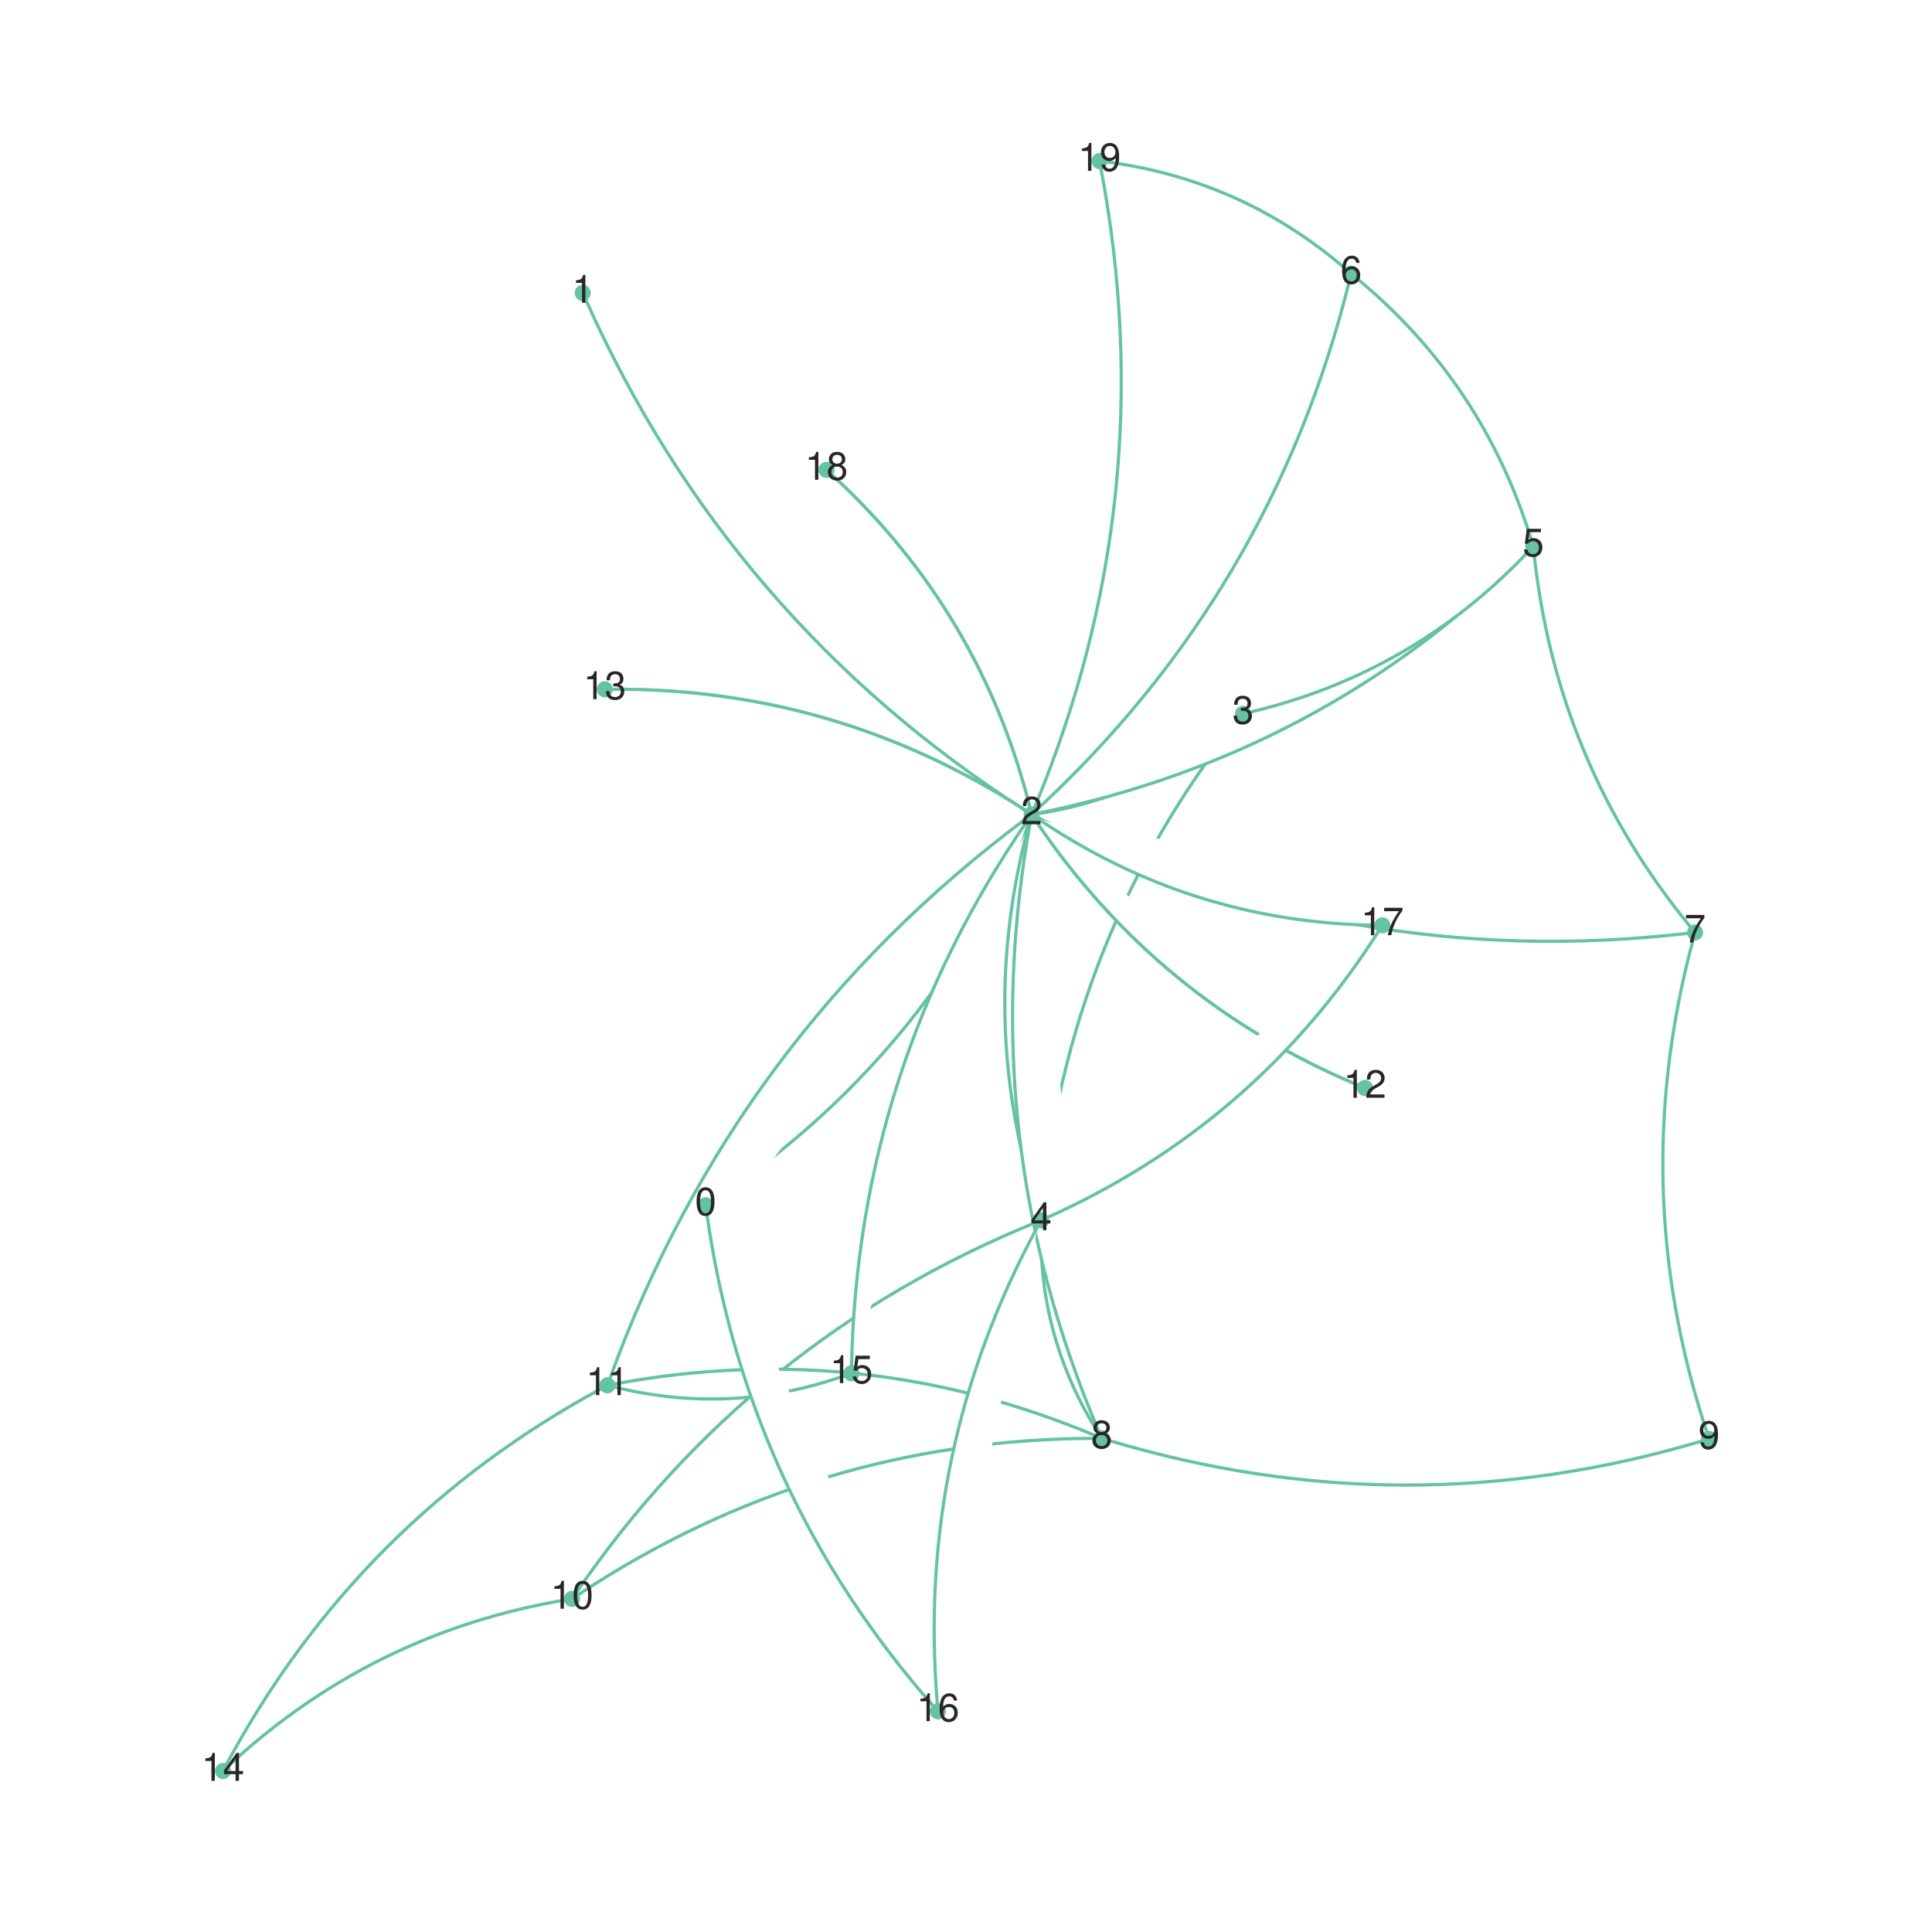
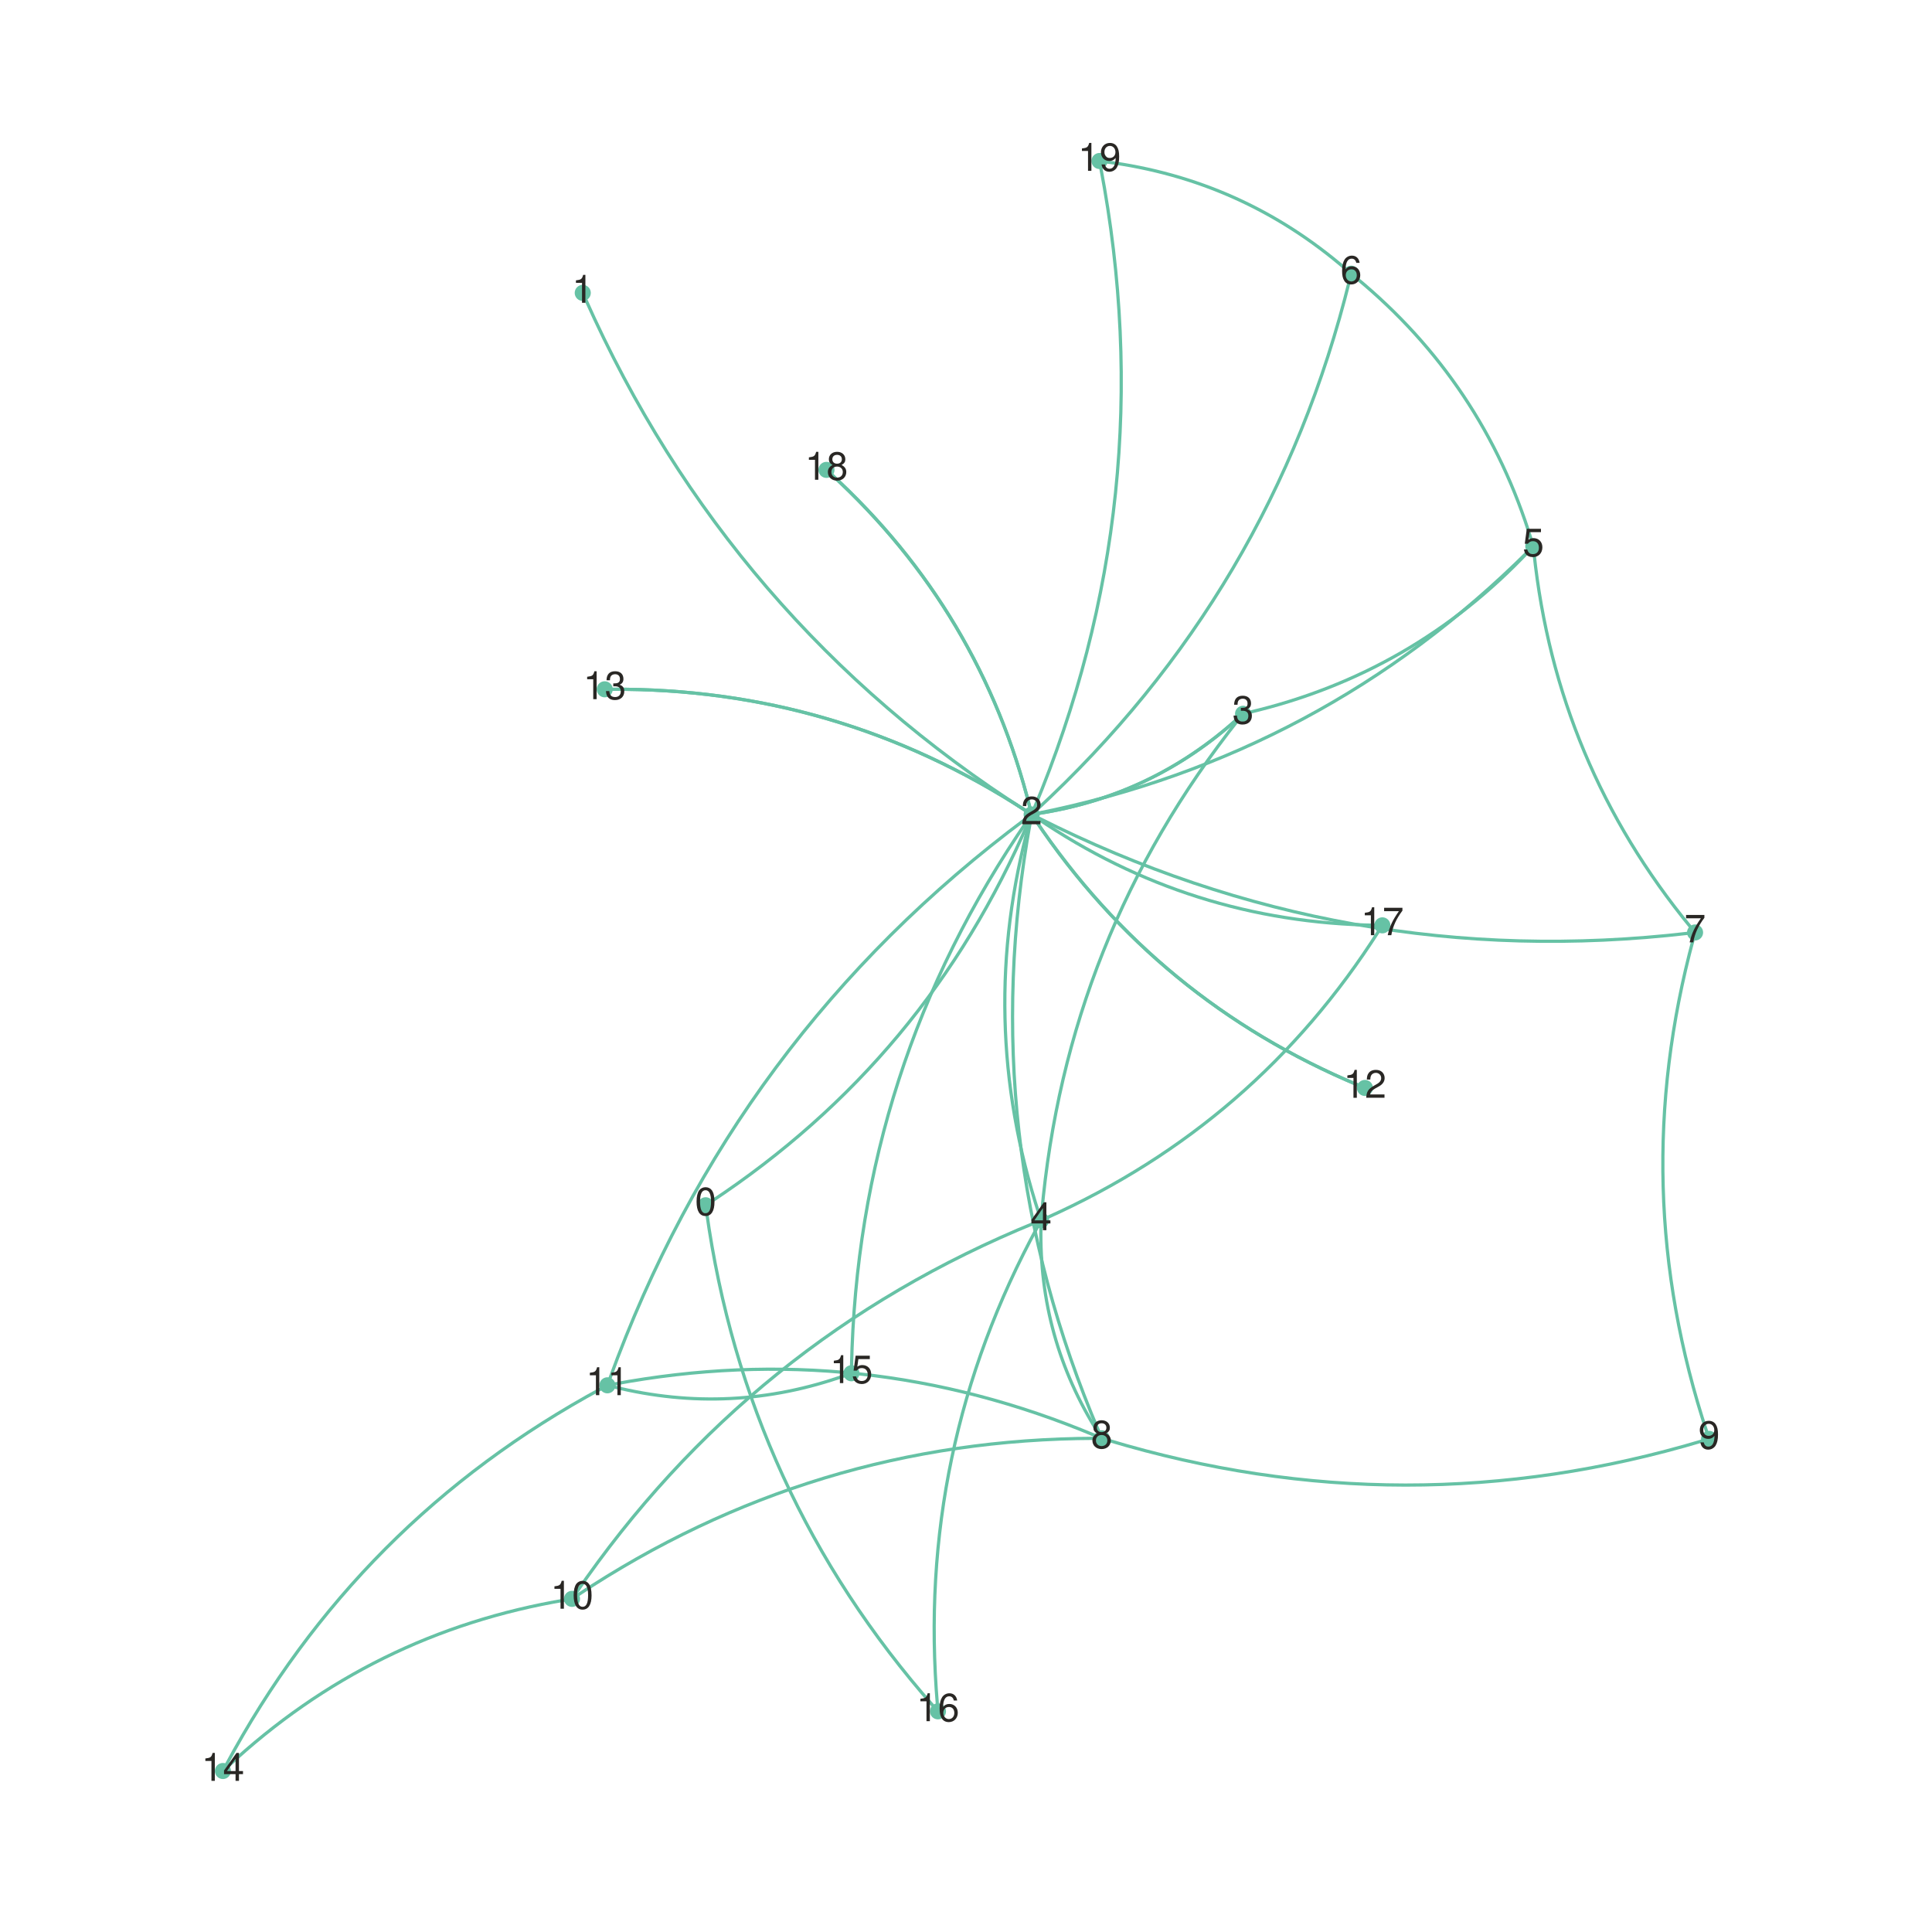
- <svg xmlns="http://www.w3.org/2000/svg" class="toyplot-canvas-Canvas" height="600px" id="t8b50c86b92e0477bb9069e3e328f27dc" preserveAspectRatio="xMidYMid meet" style="background-color:transparent;fill:rgb(16.1%,15.3%,14.1%);fill-opacity:1.0;font-family:Helvetica;font-size:12px;opacity:1.0;stroke:rgb(16.1%,15.3%,14.1%);stroke-opacity:1.0;stroke-width:1.0" viewBox="0 0 600 600" width="600px">
-   <g class="toyplot-coordinates-Cartesian" id="t9ba10bde3d6f46399a24067a8da960ff">
-     <clipPath id="t6aacc4d488ff4e518f814480089ac431">
+ <svg xmlns="http://www.w3.org/2000/svg" class="toyplot-canvas-Canvas" height="600px" id="t222d2456d8be43eeb0f65df2f66ae2c8" preserveAspectRatio="xMidYMid meet" style="background-color:transparent;fill:rgb(16.1%,15.3%,14.1%);fill-opacity:1.0;font-family:Helvetica;font-size:12px;opacity:1.0;stroke:rgb(16.1%,15.3%,14.1%);stroke-opacity:1.0;stroke-width:1.0" viewBox="0 0 600 600" width="600px">
+   <g class="toyplot-coordinates-Cartesian" id="tbb50c23d54f34e2f9ca439adf29193e3">
+     <clipPath id="t3a69223bf8384cf4a6b6ff980615c2cd">
      <rect height="540.0" width="540.0" x="30.0" y="30.0" />
    </clipPath>
-     <g clip-path="url(#t6aacc4d488ff4e518f814480089ac431)">
-       <g class="toyplot-mark-Graph" id="t349ae4f149c74acc817bf1c6557940aa">
+     <g clip-path="url(#t3a69223bf8384cf4a6b6ff980615c2cd)">
+       <g class="toyplot-mark-Graph" id="t84ebf6dc22724535b843b0bd57be623c">
        <g class="toyplot-Edges">
-           <path d="M 319.6 254.784 Q 287.971 328.811 220.817 373.203" style="fill:rgb(100%,100%,100%);fill-opacity:1.0;stroke:rgb(40%,76.1%,64.7%);stroke-opacity:1.0;stroke-width:1.0" />
-           <path d="M 318.7 251.867 Q 226.386 192.864 181.794 92.789" style="fill:rgb(100%,100%,100%);fill-opacity:1.0;stroke:rgb(40%,76.1%,64.7%);stroke-opacity:1.0;stroke-width:1.0" />
-           <path d="M 384.558 223.015 Q 357.904 247.157 322.362 252.64" style="fill:rgb(100%,100%,100%);fill-opacity:1.0;stroke:rgb(40%,76.1%,64.7%);stroke-opacity:1.0;stroke-width:1.0" />
-           <path d="M 384.558 223.015 Q 357.904 247.157 322.362 252.64" style="fill:rgb(100%,100%,100%);fill-opacity:1.0;stroke:rgb(40%,76.1%,64.7%);stroke-opacity:1.0;stroke-width:1.0" />
-           <path d="M 323.49 376.986 Q 331.081 290.917 384.797 223.239" style="fill:rgb(100%,100%,100%);fill-opacity:1.0;stroke:rgb(40%,76.1%,64.7%);stroke-opacity:1.0;stroke-width:1.0" />
-           <path d="M 322.695 377.076 Q 302.945 316.401 319.856 254.873" style="fill:rgb(100%,100%,100%);fill-opacity:1.0;stroke:rgb(40%,76.1%,64.7%);stroke-opacity:1.0;stroke-width:1.0" />
-           <path d="M 474.759 171.085 Q 410.772 234.679 322.346 252.548" style="fill:rgb(100%,100%,100%);fill-opacity:1.0;stroke:rgb(40%,76.1%,64.7%);stroke-opacity:1.0;stroke-width:1.0" />
-           <path d="M 474.806 171.131 Q 438.909 209.195 387.987 221.213" style="fill:rgb(100%,100%,100%);fill-opacity:1.0;stroke:rgb(40%,76.1%,64.7%);stroke-opacity:1.0;stroke-width:1.0" />
-           <path d="M 419.14 86.94 Q 395.195 183.856 321.855 251.588" style="fill:rgb(100%,100%,100%);fill-opacity:1.0;stroke:rgb(40%,76.1%,64.7%);stroke-opacity:1.0;stroke-width:1.0" />
-           <path d="M 421.161 86.272 Q 460.6 118.853 475.592 167.763" style="fill:rgb(100%,100%,100%);fill-opacity:1.0;stroke:rgb(40%,76.1%,64.7%);stroke-opacity:1.0;stroke-width:1.0" />
-           <path d="M 525.145 288.046 Q 483.31 237.169 476.388 171.664" style="fill:rgb(100%,100%,100%);fill-opacity:1.0;stroke:rgb(40%,76.1%,64.7%);stroke-opacity:1.0;stroke-width:1.0" />
-           <path d="M 524.429 289.821 Q 417.904 302.172 322.171 253.846" style="fill:rgb(100%,100%,100%);fill-opacity:1.0;stroke:rgb(40%,76.1%,64.7%);stroke-opacity:1.0;stroke-width:1.0" />
-           <path d="M 341.086 444.989 Q 322.578 415.655 323.274 380.978" style="fill:rgb(100%,100%,100%);fill-opacity:1.0;stroke:rgb(40%,76.1%,64.7%);stroke-opacity:1.0;stroke-width:1.0" />
-           <path d="M 341.369 444.841 Q 302.209 353.078 320.028 254.912" style="fill:rgb(100%,100%,100%);fill-opacity:1.0;stroke:rgb(40%,76.1%,64.7%);stroke-opacity:1.0;stroke-width:1.0" />
-           <path d="M 528.853 447.429 Q 436.435 475.061 344.069 447.257" style="fill:rgb(100%,100%,100%);fill-opacity:1.0;stroke:rgb(40%,76.1%,64.7%);stroke-opacity:1.0;stroke-width:1.0" />
-           <path d="M 530.142 444.957 Q 505.003 368.877 525.894 291.522" style="fill:rgb(100%,100%,100%);fill-opacity:1.0;stroke:rgb(40%,76.1%,64.7%);stroke-opacity:1.0;stroke-width:1.0" />
-           <path d="M 179.306 495.438 Q 252.417 446.935 340.154 446.686" style="fill:rgb(100%,100%,100%);fill-opacity:1.0;stroke:rgb(40%,76.1%,64.7%);stroke-opacity:1.0;stroke-width:1.0" />
-           <path d="M 178.769 494.893 Q 232.842 415.909 321.462 379.734" style="fill:rgb(100%,100%,100%);fill-opacity:1.0;stroke:rgb(40%,76.1%,64.7%);stroke-opacity:1.0;stroke-width:1.0" />
-           <path d="M 190.599 429.855 Q 267.862 415.423 340.31 445.905" style="fill:rgb(100%,100%,100%);fill-opacity:1.0;stroke:rgb(40%,76.1%,64.7%);stroke-opacity:1.0;stroke-width:1.0" />
-           <path d="M 189.314 428.342 Q 227.918 321.82 318.782 254.139" style="fill:rgb(100%,100%,100%);fill-opacity:1.0;stroke:rgb(40%,76.1%,64.7%);stroke-opacity:1.0;stroke-width:1.0" />
-           <path d="M 422.044 337.099 Q 359.399 310.933 321.502 254.604" style="fill:rgb(100%,100%,100%);fill-opacity:1.0;stroke:rgb(40%,76.1%,64.7%);stroke-opacity:1.0;stroke-width:1.0" />
-           <path d="M 422.044 337.099 Q 359.399 310.933 321.502 254.604" style="fill:rgb(100%,100%,100%);fill-opacity:1.0;stroke:rgb(40%,76.1%,64.7%);stroke-opacity:1.0;stroke-width:1.0" />
-           <path d="M 189.8 214.058 Q 259.924 213.62 318.709 251.854" style="fill:rgb(100%,100%,100%);fill-opacity:1.0;stroke:rgb(40%,76.1%,64.7%);stroke-opacity:1.0;stroke-width:1.0" />
-           <path d="M 189.8 214.058 Q 259.924 213.62 318.709 251.854" style="fill:rgb(100%,100%,100%);fill-opacity:1.0;stroke:rgb(40%,76.1%,64.7%);stroke-opacity:1.0;stroke-width:1.0" />
-           <path d="M 70.694 548.637 Q 115.416 507.01 175.667 496.875" style="fill:rgb(100%,100%,100%);fill-opacity:1.0;stroke:rgb(40%,76.1%,64.7%);stroke-opacity:1.0;stroke-width:1.0" />
-           <path d="M 70.176 548.238 Q 110.965 472.201 186.873 431.173" style="fill:rgb(100%,100%,100%);fill-opacity:1.0;stroke:rgb(40%,76.1%,64.7%);stroke-opacity:1.0;stroke-width:1.0" />
-           <path d="M 264.445 424.481 Q 266.364 331.315 319.251 254.591" style="fill:rgb(100%,100%,100%);fill-opacity:1.0;stroke:rgb(40%,76.1%,64.7%);stroke-opacity:1.0;stroke-width:1.0" />
-           <path d="M 262.519 427.149 Q 227.079 439.717 190.574 430.702" style="fill:rgb(100%,100%,100%);fill-opacity:1.0;stroke:rgb(40%,76.1%,64.7%);stroke-opacity:1.0;stroke-width:1.0" />
-           <path d="M 291.123 529.48 Q 284.429 450.422 322.358 380.735" style="fill:rgb(100%,100%,100%);fill-opacity:1.0;stroke:rgb(40%,76.1%,64.7%);stroke-opacity:1.0;stroke-width:1.0" />
-           <path d="M 289.971 529.972 Q 231.645 463.711 219.425 376.287" style="fill:rgb(100%,100%,100%);fill-opacity:1.0;stroke:rgb(40%,76.1%,64.7%);stroke-opacity:1.0;stroke-width:1.0" />
-           <path d="M 427.304 287.346 Q 369.68 286.498 322.039 254.07" style="fill:rgb(100%,100%,100%);fill-opacity:1.0;stroke:rgb(40%,76.1%,64.7%);stroke-opacity:1.0;stroke-width:1.0" />
-           <path d="M 428.23 289.063 Q 390.049 349.075 325.139 378.16" style="fill:rgb(100%,100%,100%);fill-opacity:1.0;stroke:rgb(40%,76.1%,64.7%);stroke-opacity:1.0;stroke-width:1.0" />
-           <path d="M 258.138 147.277 Q 304.578 189.877 319.899 251.004" style="fill:rgb(100%,100%,100%);fill-opacity:1.0;stroke:rgb(40%,76.1%,64.7%);stroke-opacity:1.0;stroke-width:1.0" />
-           <path d="M 258.138 147.277 Q 304.578 189.877 319.899 251.004" style="fill:rgb(100%,100%,100%);fill-opacity:1.0;stroke:rgb(40%,76.1%,64.7%);stroke-opacity:1.0;stroke-width:1.0" />
-           <path d="M 341.832 51.965 Q 361.363 154.633 321.155 251.098" style="fill:rgb(100%,100%,100%);fill-opacity:1.0;stroke:rgb(40%,76.1%,64.7%);stroke-opacity:1.0;stroke-width:1.0" />
-           <path d="M 343.441 50.258 Q 385.788 55.775 418.106 83.691" style="fill:rgb(100%,100%,100%);fill-opacity:1.0;stroke:rgb(40%,76.1%,64.7%);stroke-opacity:1.0;stroke-width:1.0" />
+           <path d="M 319.6 254.784 Q 287.971 328.811 220.817 373.203" style="fill:none;stroke:rgb(40%,76.1%,64.7%);stroke-opacity:1.0;stroke-width:1.0" />
+           <path d="M 318.7 251.867 Q 226.386 192.864 181.794 92.789" style="fill:none;stroke:rgb(40%,76.1%,64.7%);stroke-opacity:1.0;stroke-width:1.0" />
+           <path d="M 384.558 223.015 Q 357.904 247.157 322.362 252.64" style="fill:none;stroke:rgb(40%,76.1%,64.7%);stroke-opacity:1.0;stroke-width:1.0" />
+           <path d="M 384.558 223.015 Q 357.904 247.157 322.362 252.64" style="fill:none;stroke:rgb(40%,76.1%,64.7%);stroke-opacity:1.0;stroke-width:1.0" />
+           <path d="M 323.49 376.986 Q 331.081 290.917 384.797 223.239" style="fill:none;stroke:rgb(40%,76.1%,64.7%);stroke-opacity:1.0;stroke-width:1.0" />
+           <path d="M 322.695 377.076 Q 302.945 316.401 319.856 254.873" style="fill:none;stroke:rgb(40%,76.1%,64.7%);stroke-opacity:1.0;stroke-width:1.0" />
+           <path d="M 474.759 171.085 Q 410.772 234.679 322.346 252.548" style="fill:none;stroke:rgb(40%,76.1%,64.7%);stroke-opacity:1.0;stroke-width:1.0" />
+           <path d="M 474.806 171.131 Q 438.909 209.195 387.987 221.213" style="fill:none;stroke:rgb(40%,76.1%,64.7%);stroke-opacity:1.0;stroke-width:1.0" />
+           <path d="M 419.14 86.94 Q 395.195 183.856 321.855 251.588" style="fill:none;stroke:rgb(40%,76.1%,64.7%);stroke-opacity:1.0;stroke-width:1.0" />
+           <path d="M 421.161 86.272 Q 460.6 118.853 475.592 167.763" style="fill:none;stroke:rgb(40%,76.1%,64.7%);stroke-opacity:1.0;stroke-width:1.0" />
+           <path d="M 525.145 288.046 Q 483.31 237.169 476.388 171.664" style="fill:none;stroke:rgb(40%,76.1%,64.7%);stroke-opacity:1.0;stroke-width:1.0" />
+           <path d="M 524.429 289.821 Q 417.904 302.172 322.171 253.846" style="fill:none;stroke:rgb(40%,76.1%,64.7%);stroke-opacity:1.0;stroke-width:1.0" />
+           <path d="M 341.086 444.989 Q 322.578 415.655 323.274 380.978" style="fill:none;stroke:rgb(40%,76.1%,64.7%);stroke-opacity:1.0;stroke-width:1.0" />
+           <path d="M 341.369 444.841 Q 302.209 353.078 320.028 254.912" style="fill:none;stroke:rgb(40%,76.1%,64.7%);stroke-opacity:1.0;stroke-width:1.0" />
+           <path d="M 528.853 447.429 Q 436.435 475.061 344.069 447.257" style="fill:none;stroke:rgb(40%,76.1%,64.7%);stroke-opacity:1.0;stroke-width:1.0" />
+           <path d="M 530.142 444.957 Q 505.003 368.877 525.894 291.522" style="fill:none;stroke:rgb(40%,76.1%,64.7%);stroke-opacity:1.0;stroke-width:1.0" />
+           <path d="M 179.306 495.438 Q 252.417 446.935 340.154 446.686" style="fill:none;stroke:rgb(40%,76.1%,64.7%);stroke-opacity:1.0;stroke-width:1.0" />
+           <path d="M 178.769 494.893 Q 232.842 415.909 321.462 379.734" style="fill:none;stroke:rgb(40%,76.1%,64.7%);stroke-opacity:1.0;stroke-width:1.0" />
+           <path d="M 190.599 429.855 Q 267.862 415.423 340.31 445.905" style="fill:none;stroke:rgb(40%,76.1%,64.7%);stroke-opacity:1.0;stroke-width:1.0" />
+           <path d="M 189.314 428.342 Q 227.918 321.82 318.782 254.139" style="fill:none;stroke:rgb(40%,76.1%,64.7%);stroke-opacity:1.0;stroke-width:1.0" />
+           <path d="M 422.044 337.099 Q 359.399 310.933 321.502 254.604" style="fill:none;stroke:rgb(40%,76.1%,64.7%);stroke-opacity:1.0;stroke-width:1.0" />
+           <path d="M 422.044 337.099 Q 359.399 310.933 321.502 254.604" style="fill:none;stroke:rgb(40%,76.1%,64.7%);stroke-opacity:1.0;stroke-width:1.0" />
+           <path d="M 189.8 214.058 Q 259.924 213.62 318.709 251.854" style="fill:none;stroke:rgb(40%,76.1%,64.7%);stroke-opacity:1.0;stroke-width:1.0" />
+           <path d="M 189.8 214.058 Q 259.924 213.62 318.709 251.854" style="fill:none;stroke:rgb(40%,76.1%,64.7%);stroke-opacity:1.0;stroke-width:1.0" />
+           <path d="M 70.694 548.637 Q 115.416 507.01 175.667 496.875" style="fill:none;stroke:rgb(40%,76.1%,64.7%);stroke-opacity:1.0;stroke-width:1.0" />
+           <path d="M 70.176 548.238 Q 110.965 472.201 186.873 431.173" style="fill:none;stroke:rgb(40%,76.1%,64.7%);stroke-opacity:1.0;stroke-width:1.0" />
+           <path d="M 264.445 424.481 Q 266.364 331.315 319.251 254.591" style="fill:none;stroke:rgb(40%,76.1%,64.7%);stroke-opacity:1.0;stroke-width:1.0" />
+           <path d="M 262.519 427.149 Q 227.079 439.717 190.574 430.702" style="fill:none;stroke:rgb(40%,76.1%,64.7%);stroke-opacity:1.0;stroke-width:1.0" />
+           <path d="M 291.123 529.48 Q 284.429 450.422 322.358 380.735" style="fill:none;stroke:rgb(40%,76.1%,64.7%);stroke-opacity:1.0;stroke-width:1.0" />
+           <path d="M 289.971 529.972 Q 231.645 463.711 219.425 376.287" style="fill:none;stroke:rgb(40%,76.1%,64.7%);stroke-opacity:1.0;stroke-width:1.0" />
+           <path d="M 427.304 287.346 Q 369.68 286.498 322.039 254.07" style="fill:none;stroke:rgb(40%,76.1%,64.7%);stroke-opacity:1.0;stroke-width:1.0" />
+           <path d="M 428.23 289.063 Q 390.049 349.075 325.139 378.16" style="fill:none;stroke:rgb(40%,76.1%,64.7%);stroke-opacity:1.0;stroke-width:1.0" />
+           <path d="M 258.138 147.277 Q 304.578 189.877 319.899 251.004" style="fill:none;stroke:rgb(40%,76.1%,64.7%);stroke-opacity:1.0;stroke-width:1.0" />
+           <path d="M 258.138 147.277 Q 304.578 189.877 319.899 251.004" style="fill:none;stroke:rgb(40%,76.1%,64.7%);stroke-opacity:1.0;stroke-width:1.0" />
+           <path d="M 341.832 51.965 Q 361.363 154.633 321.155 251.098" style="fill:none;stroke:rgb(40%,76.1%,64.7%);stroke-opacity:1.0;stroke-width:1.0" />
+           <path d="M 343.441 50.258 Q 385.788 55.775 418.106 83.691" style="fill:none;stroke:rgb(40%,76.1%,64.7%);stroke-opacity:1.0;stroke-width:1.0" />
          <g class="toyplot-HeadMarkers" />
          <g class="toyplot-MiddleMarkers" />
          <g class="toyplot-TailMarkers" />
        </g>
        <g class="toyplot-Vertices">
          <g class="toyplot-Datum" style="fill:rgb(40%,76.1%,64.7%);fill-opacity:1.0;opacity:1.0;stroke:rgb(40%,76.1%,64.7%);stroke-opacity:1.0" transform="translate(219.1486, 374.3061)">
            <circle r="2.0" />
          </g>
          <g class="toyplot-Datum" style="fill:rgb(40%,76.1%,64.7%);fill-opacity:1.0;opacity:1.0;stroke:rgb(40%,76.1%,64.7%);stroke-opacity:1.0" transform="translate(180.9801, 90.96221)">
            <circle r="2.0" />
          </g>
          <g class="toyplot-Datum" style="fill:rgb(40%,76.1%,64.7%);fill-opacity:1.0;opacity:1.0;stroke:rgb(40%,76.1%,64.7%);stroke-opacity:1.0" transform="translate(320.3856, 252.9444)">
            <circle r="2.0" />
          </g>
          <g class="toyplot-Datum" style="fill:rgb(40%,76.1%,64.7%);fill-opacity:1.0;opacity:1.0;stroke:rgb(40%,76.1%,64.7%);stroke-opacity:1.0" transform="translate(386.0403, 221.6728)">
            <circle r="2.0" />
          </g>
          <g class="toyplot-Datum" style="fill:rgb(40%,76.1%,64.7%);fill-opacity:1.0;opacity:1.0;stroke:rgb(40%,76.1%,64.7%);stroke-opacity:1.0" transform="translate(323.3141, 378.9781)">
            <circle r="2.0" />
          </g>
          <g class="toyplot-Datum" style="fill:rgb(40%,76.1%,64.7%);fill-opacity:1.0;opacity:1.0;stroke:rgb(40%,76.1%,64.7%);stroke-opacity:1.0" transform="translate(476.1779, 169.6756)">
            <circle r="2.0" />
          </g>
          <g class="toyplot-Datum" style="fill:rgb(40%,76.1%,64.7%);fill-opacity:1.0;opacity:1.0;stroke:rgb(40%,76.1%,64.7%);stroke-opacity:1.0" transform="translate(419.6196, 84.99799)">
            <circle r="2.0" />
          </g>
          <g class="toyplot-Datum" style="fill:rgb(40%,76.1%,64.7%);fill-opacity:1.0;opacity:1.0;stroke:rgb(40%,76.1%,64.7%);stroke-opacity:1.0" transform="translate(526.4157, 289.5907)">
            <circle r="2.0" />
          </g>
          <g class="toyplot-Datum" style="fill:rgb(40%,76.1%,64.7%);fill-opacity:1.0;opacity:1.0;stroke:rgb(40%,76.1%,64.7%);stroke-opacity:1.0" transform="translate(342.1535, 446.6808)">
            <circle r="2.0" />
          </g>
          <g class="toyplot-Datum" style="fill:rgb(40%,76.1%,64.7%);fill-opacity:1.0;opacity:1.0;stroke:rgb(40%,76.1%,64.7%);stroke-opacity:1.0" transform="translate(530.7697, 446.8562)">
            <circle r="2.0" />
          </g>
          <g class="toyplot-Datum" style="fill:rgb(40%,76.1%,64.7%);fill-opacity:1.0;opacity:1.0;stroke:rgb(40%,76.1%,64.7%);stroke-opacity:1.0" transform="translate(177.6393, 496.5431)">
            <circle r="2.0" />
          </g>
          <g class="toyplot-Datum" style="fill:rgb(40%,76.1%,64.7%);fill-opacity:1.0;opacity:1.0;stroke:rgb(40%,76.1%,64.7%);stroke-opacity:1.0" transform="translate(188.6328, 430.222)">
            <circle r="2.0" />
          </g>
          <g class="toyplot-Datum" style="fill:rgb(40%,76.1%,64.7%);fill-opacity:1.0;opacity:1.0;stroke:rgb(40%,76.1%,64.7%);stroke-opacity:1.0" transform="translate(423.8896, 337.87)">
            <circle r="2.0" />
          </g>
          <g class="toyplot-Datum" style="fill:rgb(40%,76.1%,64.7%);fill-opacity:1.0;opacity:1.0;stroke:rgb(40%,76.1%,64.7%);stroke-opacity:1.0" transform="translate(187.8001, 214.0707)">
            <circle r="2.0" />
          </g>
          <g class="toyplot-Datum" style="fill:rgb(40%,76.1%,64.7%);fill-opacity:1.0;opacity:1.0;stroke:rgb(40%,76.1%,64.7%);stroke-opacity:1.0" transform="translate(69.23034, 550.0)">
            <circle r="2.0" />
          </g>
          <g class="toyplot-Datum" style="fill:rgb(40%,76.1%,64.7%);fill-opacity:1.0;opacity:1.0;stroke:rgb(40%,76.1%,64.7%);stroke-opacity:1.0" transform="translate(264.4036, 426.4808)">
            <circle r="2.0" />
          </g>
          <g class="toyplot-Datum" style="fill:rgb(40%,76.1%,64.7%);fill-opacity:1.0;opacity:1.0;stroke:rgb(40%,76.1%,64.7%);stroke-opacity:1.0" transform="translate(291.2921, 531.4732)">
            <circle r="2.0" />
          </g>
          <g class="toyplot-Datum" style="fill:rgb(40%,76.1%,64.7%);fill-opacity:1.0;opacity:1.0;stroke:rgb(40%,76.1%,64.7%);stroke-opacity:1.0" transform="translate(429.3034, 287.3756)">
            <circle r="2.0" />
          </g>
          <g class="toyplot-Datum" style="fill:rgb(40%,76.1%,64.7%);fill-opacity:1.0;opacity:1.0;stroke:rgb(40%,76.1%,64.7%);stroke-opacity:1.0" transform="translate(256.6643, 145.9252)">
            <circle r="2.0" />
          </g>
          <g class="toyplot-Datum" style="fill:rgb(40%,76.1%,64.7%);fill-opacity:1.0;opacity:1.0;stroke:rgb(40%,76.1%,64.7%);stroke-opacity:1.0" transform="translate(341.4579, 50.0)">
            <circle r="2.0" />
          </g>
        </g>
        <g class="toyplot-Labels">
          <g class="toyplot-Datum" transform="translate(219.1486,374.3061)">
            <text style="fill:rgb(16.1%,15.3%,14.1%);fill-opacity:1.0;font-family:helvetica;font-size:12.0px;font-weight:normal;stroke:none;vertical-align:baseline;white-space:pre" x="-3.336" y="3.066">0</text>
          </g>
          <g class="toyplot-Datum" transform="translate(180.9801,90.96221)">
            <text style="fill:rgb(16.1%,15.3%,14.1%);fill-opacity:1.0;font-family:helvetica;font-size:12.0px;font-weight:normal;stroke:none;vertical-align:baseline;white-space:pre" x="-3.336" y="3.066">1</text>
          </g>
          <g class="toyplot-Datum" transform="translate(320.3856,252.9444)">
            <text style="fill:rgb(16.1%,15.3%,14.1%);fill-opacity:1.0;font-family:helvetica;font-size:12.0px;font-weight:normal;stroke:none;vertical-align:baseline;white-space:pre" x="-3.336" y="3.066">2</text>
          </g>
          <g class="toyplot-Datum" transform="translate(386.0403,221.6728)">
            <text style="fill:rgb(16.1%,15.3%,14.1%);fill-opacity:1.0;font-family:helvetica;font-size:12.0px;font-weight:normal;stroke:none;vertical-align:baseline;white-space:pre" x="-3.336" y="3.066">3</text>
          </g>
          <g class="toyplot-Datum" transform="translate(323.3141,378.9781)">
            <text style="fill:rgb(16.1%,15.3%,14.1%);fill-opacity:1.0;font-family:helvetica;font-size:12.0px;font-weight:normal;stroke:none;vertical-align:baseline;white-space:pre" x="-3.336" y="3.066">4</text>
          </g>
          <g class="toyplot-Datum" transform="translate(476.1779,169.6756)">
            <text style="fill:rgb(16.1%,15.3%,14.1%);fill-opacity:1.0;font-family:helvetica;font-size:12.0px;font-weight:normal;stroke:none;vertical-align:baseline;white-space:pre" x="-3.336" y="3.066">5</text>
          </g>
          <g class="toyplot-Datum" transform="translate(419.6196,84.99799)">
            <text style="fill:rgb(16.1%,15.3%,14.1%);fill-opacity:1.0;font-family:helvetica;font-size:12.0px;font-weight:normal;stroke:none;vertical-align:baseline;white-space:pre" x="-3.336" y="3.066">6</text>
          </g>
          <g class="toyplot-Datum" transform="translate(526.4157,289.5907)">
            <text style="fill:rgb(16.1%,15.3%,14.1%);fill-opacity:1.0;font-family:helvetica;font-size:12.0px;font-weight:normal;stroke:none;vertical-align:baseline;white-space:pre" x="-3.336" y="3.066">7</text>
          </g>
          <g class="toyplot-Datum" transform="translate(342.1535,446.6808)">
            <text style="fill:rgb(16.1%,15.3%,14.1%);fill-opacity:1.0;font-family:helvetica;font-size:12.0px;font-weight:normal;stroke:none;vertical-align:baseline;white-space:pre" x="-3.336" y="3.066">8</text>
          </g>
          <g class="toyplot-Datum" transform="translate(530.7697,446.8562)">
            <text style="fill:rgb(16.1%,15.3%,14.1%);fill-opacity:1.0;font-family:helvetica;font-size:12.0px;font-weight:normal;stroke:none;vertical-align:baseline;white-space:pre" x="-3.336" y="3.066">9</text>
          </g>
          <g class="toyplot-Datum" transform="translate(177.6393,496.5431)">
            <text style="fill:rgb(16.1%,15.3%,14.1%);fill-opacity:1.0;font-family:helvetica;font-size:12.0px;font-weight:normal;stroke:none;vertical-align:baseline;white-space:pre" x="-6.672" y="3.066">10</text>
          </g>
          <g class="toyplot-Datum" transform="translate(188.6328,430.222)">
            <text style="fill:rgb(16.1%,15.3%,14.1%);fill-opacity:1.0;font-family:helvetica;font-size:12.0px;font-weight:normal;stroke:none;vertical-align:baseline;white-space:pre" x="-6.672" y="3.066">11</text>
          </g>
          <g class="toyplot-Datum" transform="translate(423.8896,337.87)">
            <text style="fill:rgb(16.1%,15.3%,14.1%);fill-opacity:1.0;font-family:helvetica;font-size:12.0px;font-weight:normal;stroke:none;vertical-align:baseline;white-space:pre" x="-6.672" y="3.066">12</text>
          </g>
          <g class="toyplot-Datum" transform="translate(187.8001,214.0707)">
            <text style="fill:rgb(16.1%,15.3%,14.1%);fill-opacity:1.0;font-family:helvetica;font-size:12.0px;font-weight:normal;stroke:none;vertical-align:baseline;white-space:pre" x="-6.672" y="3.066">13</text>
          </g>
          <g class="toyplot-Datum" transform="translate(69.23034,550.0)">
            <text style="fill:rgb(16.1%,15.3%,14.1%);fill-opacity:1.0;font-family:helvetica;font-size:12.0px;font-weight:normal;stroke:none;vertical-align:baseline;white-space:pre" x="-6.672" y="3.066">14</text>
          </g>
          <g class="toyplot-Datum" transform="translate(264.4036,426.4808)">
            <text style="fill:rgb(16.1%,15.3%,14.1%);fill-opacity:1.0;font-family:helvetica;font-size:12.0px;font-weight:normal;stroke:none;vertical-align:baseline;white-space:pre" x="-6.672" y="3.066">15</text>
          </g>
          <g class="toyplot-Datum" transform="translate(291.2921,531.4732)">
            <text style="fill:rgb(16.1%,15.3%,14.1%);fill-opacity:1.0;font-family:helvetica;font-size:12.0px;font-weight:normal;stroke:none;vertical-align:baseline;white-space:pre" x="-6.672" y="3.066">16</text>
          </g>
          <g class="toyplot-Datum" transform="translate(429.3034,287.3756)">
            <text style="fill:rgb(16.1%,15.3%,14.1%);fill-opacity:1.0;font-family:helvetica;font-size:12.0px;font-weight:normal;stroke:none;vertical-align:baseline;white-space:pre" x="-6.672" y="3.066">17</text>
          </g>
          <g class="toyplot-Datum" transform="translate(256.6643,145.9252)">
            <text style="fill:rgb(16.1%,15.3%,14.1%);fill-opacity:1.0;font-family:helvetica;font-size:12.0px;font-weight:normal;stroke:none;vertical-align:baseline;white-space:pre" x="-6.672" y="3.066">18</text>
          </g>
          <g class="toyplot-Datum" transform="translate(341.4579,50.0)">
            <text style="fill:rgb(16.1%,15.3%,14.1%);fill-opacity:1.0;font-family:helvetica;font-size:12.0px;font-weight:normal;stroke:none;vertical-align:baseline;white-space:pre" x="-6.672" y="3.066">19</text>
          </g>
        </g>
      </g>
    </g>
  </g>
</svg>
